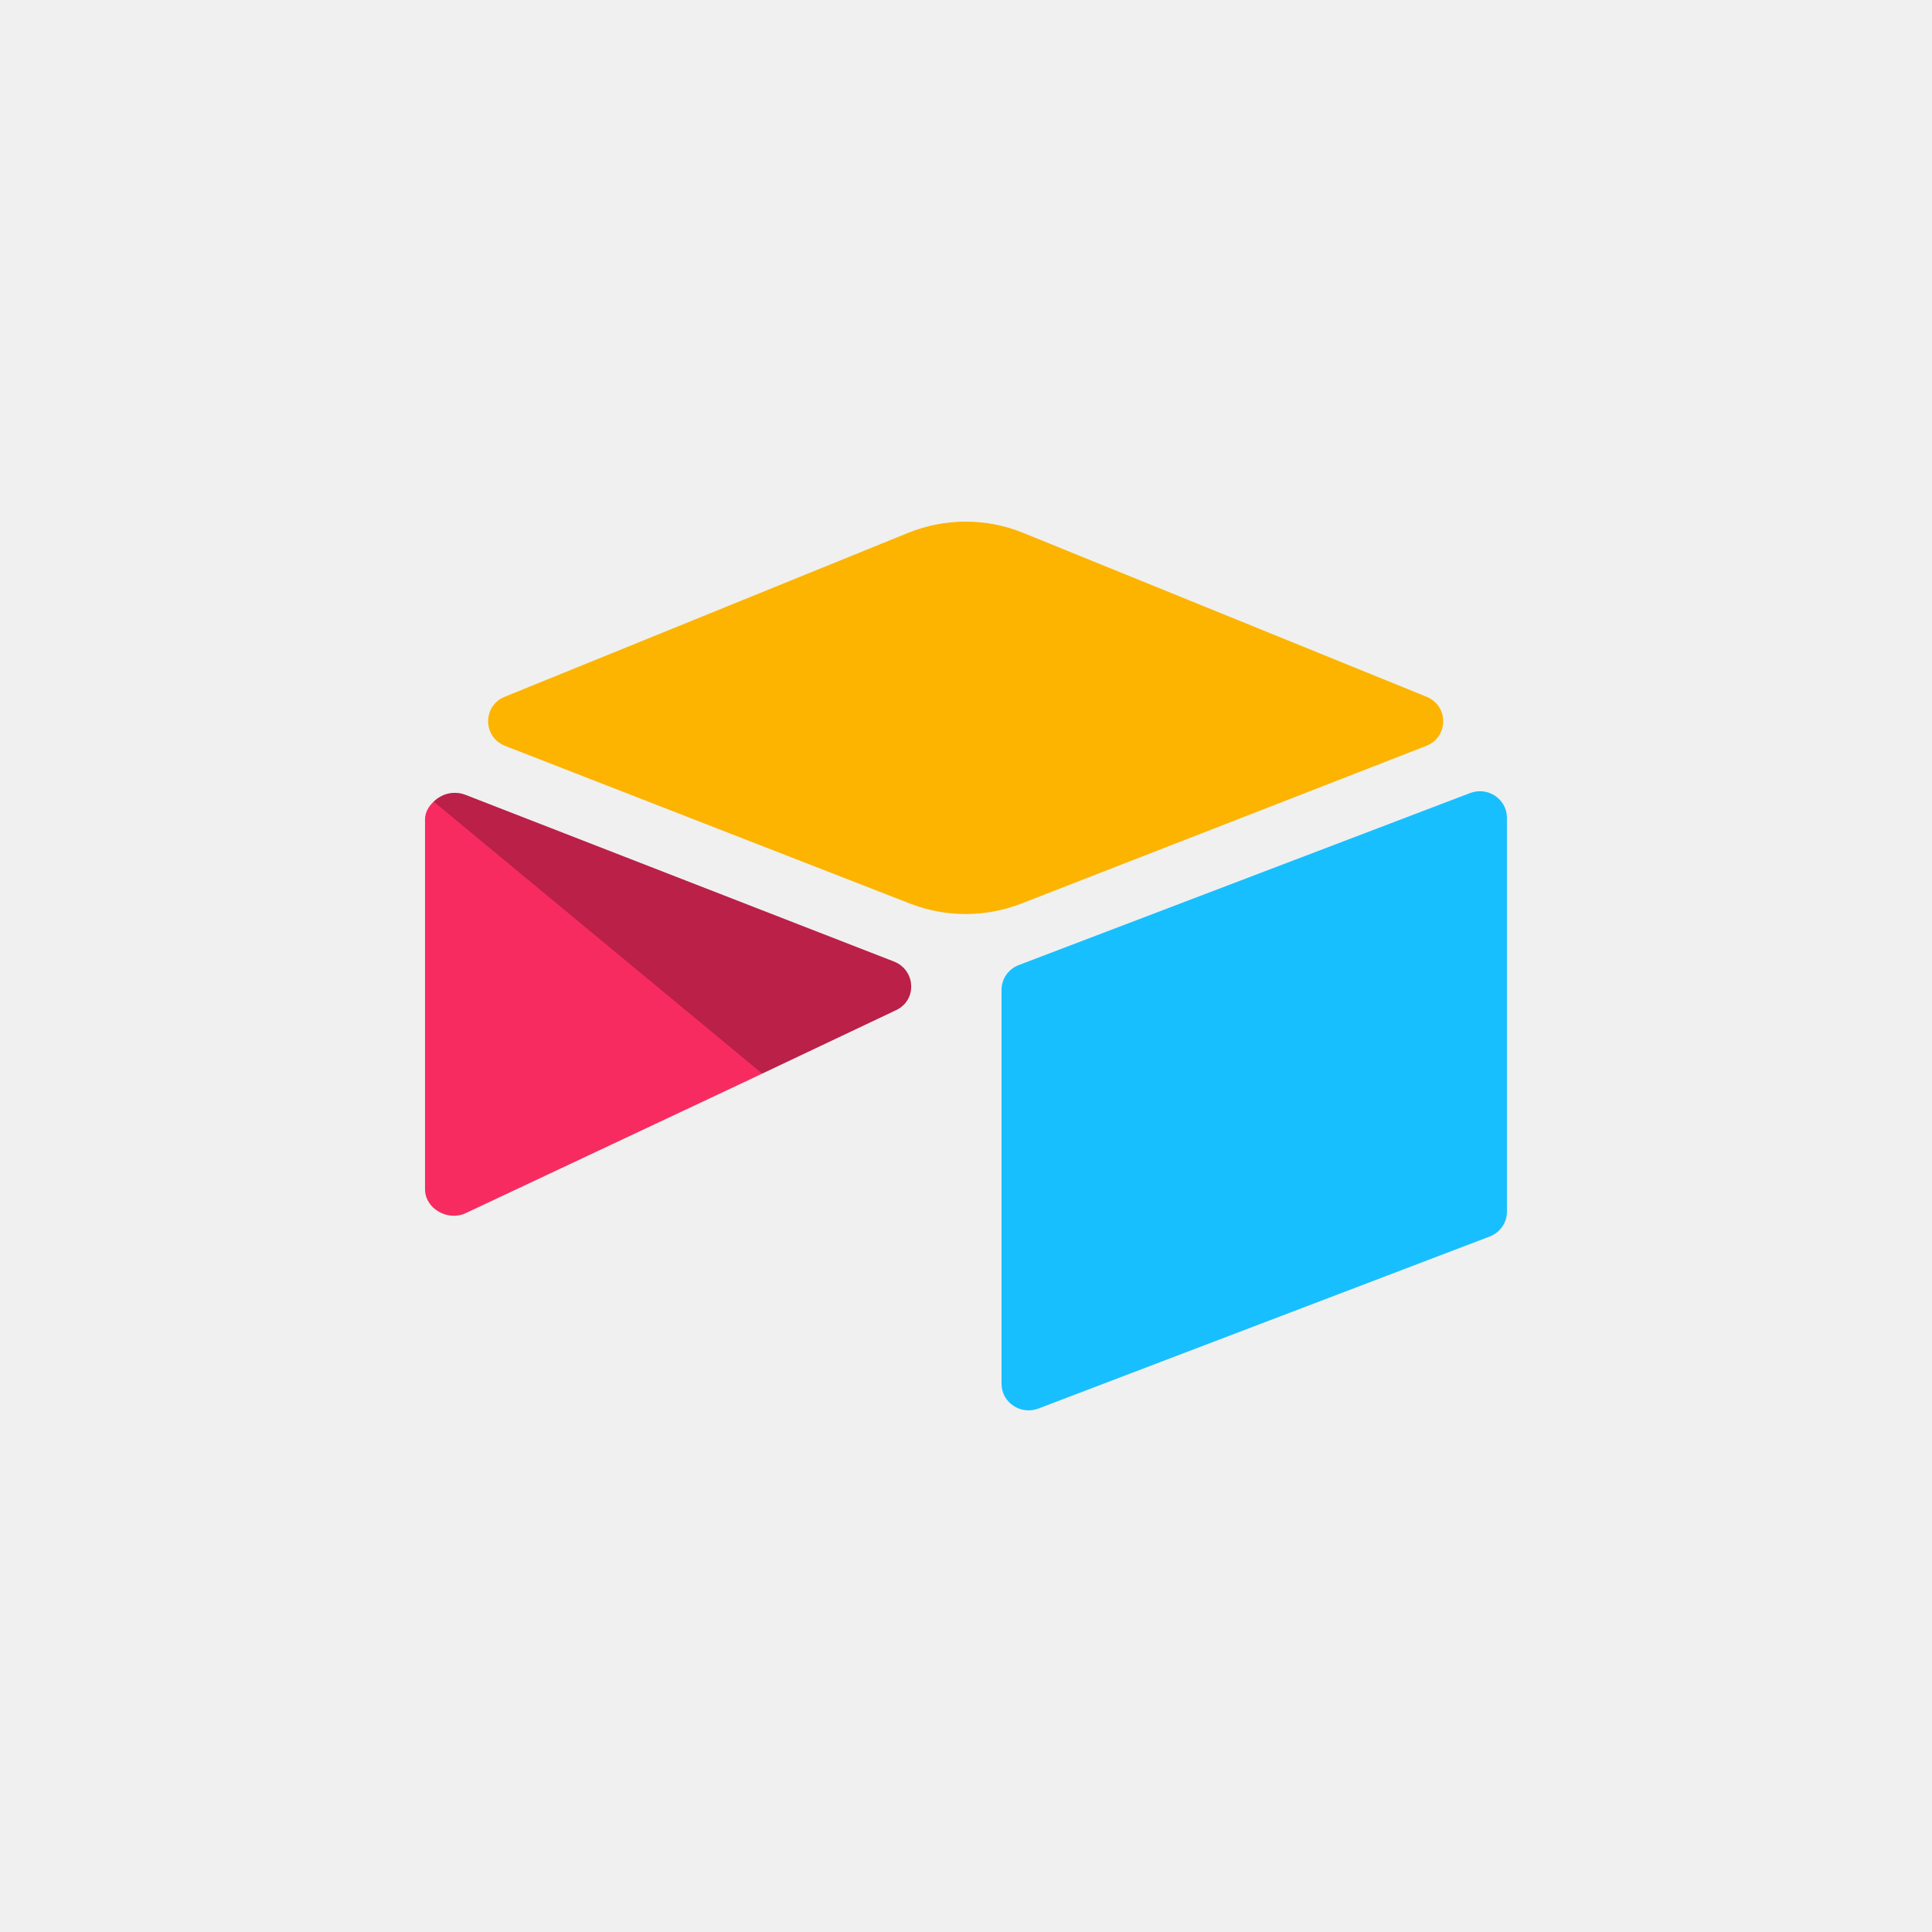
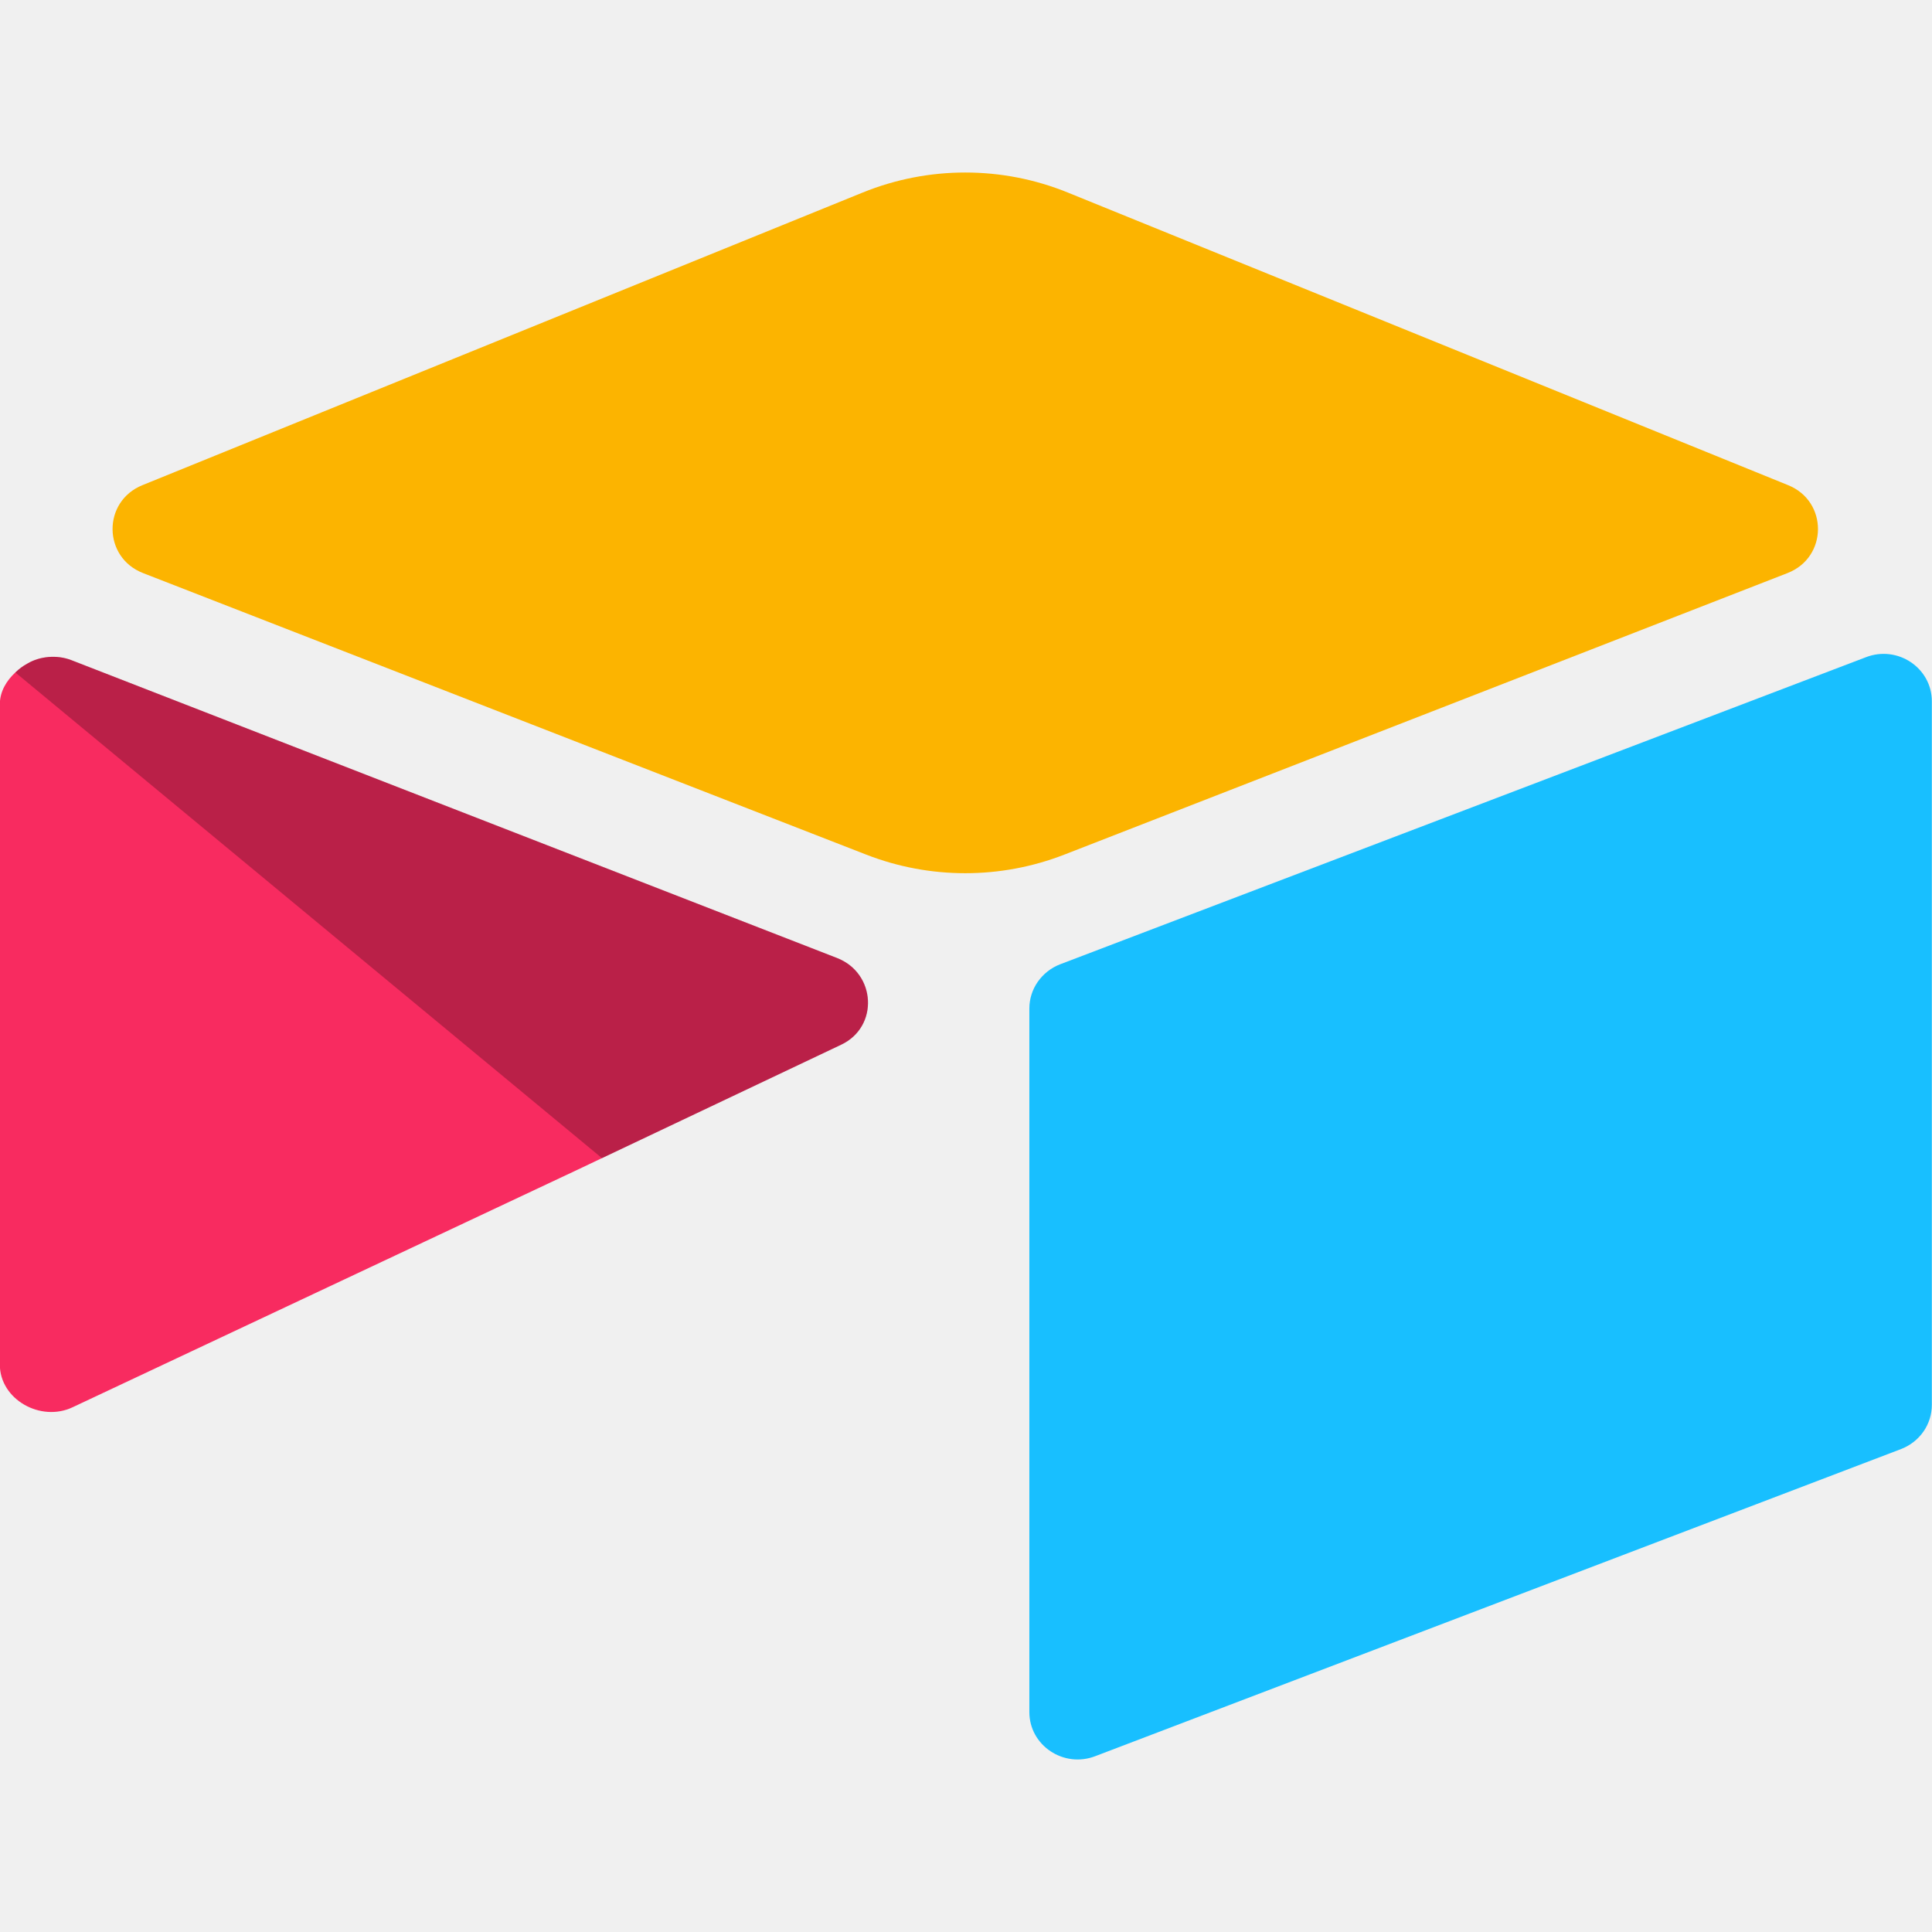
- <svg xmlns="http://www.w3.org/2000/svg" width="64" height="64" viewBox="0 0 64 64" fill="none">
-   <path d="M30.085 17.651L16.723 23.08C15.979 23.382 15.988 24.419 16.736 24.71L30.153 29.935C31.332 30.393 32.645 30.393 33.824 29.935L47.242 24.71C47.99 24.419 47.998 23.382 47.254 23.08L33.892 17.651C32.674 17.156 31.304 17.156 30.085 17.651Z" fill="#FCB400" />
-   <path d="M33.177 32.788V45.841C33.177 46.46 33.815 46.886 34.402 46.658L49.354 40.959C49.52 40.894 49.663 40.782 49.764 40.635C49.865 40.49 49.919 40.318 49.919 40.142V27.09C49.919 26.469 49.281 26.043 48.693 26.273L33.742 31.971C33.575 32.036 33.433 32.149 33.331 32.294C33.231 32.44 33.177 32.612 33.177 32.788Z" fill="#18BFFF" />
-   <path d="M29.686 33.461L25.248 35.564L24.798 35.779L15.431 40.185C14.838 40.467 14.079 40.041 14.079 39.394V27.144C14.079 26.91 14.202 26.707 14.366 26.555C14.433 26.489 14.509 26.433 14.592 26.388C14.816 26.256 15.135 26.22 15.407 26.326L29.611 31.852C30.333 32.134 30.39 33.127 29.686 33.461Z" fill="#F82B60" />
-   <path d="M29.686 33.461L25.248 35.564L14.366 26.555C14.433 26.489 14.509 26.433 14.592 26.388C14.816 26.256 15.135 26.22 15.407 26.326L29.611 31.852C30.333 32.134 30.39 33.127 29.686 33.461Z" fill="black" fill-opacity="0.25" />
+ <svg xmlns="http://www.w3.org/2000/svg" width="24" height="24" viewBox="0 0 24 24" fill="none">
+   <g clip-path="url(#clip0_1868_35355)">
+     <path d="M10.716 2.392L1.769 6.027C1.271 6.229 1.276 6.924 1.777 7.119L10.762 10.617C11.551 10.924 12.43 10.924 13.22 10.617L22.205 7.119C22.706 6.924 22.711 6.229 22.213 6.027L13.265 2.392C12.45 2.06 11.533 2.06 10.716 2.392Z" fill="#FCB400" />
+     <path d="M12.787 12.528V21.268C12.787 21.683 13.214 21.968 13.608 21.815L23.62 17.999C23.731 17.955 23.827 17.88 23.895 17.782C23.962 17.685 23.998 17.57 23.998 17.452V8.712C23.998 8.296 23.571 8.011 23.177 8.165L13.166 11.98C13.054 12.024 12.959 12.1 12.891 12.197C12.823 12.295 12.787 12.41 12.787 12.528Z" fill="#18BFFF" />
+     <path d="M10.448 12.978L7.477 14.387L7.176 14.53L0.903 17.481C0.506 17.67 -0.002 17.385 -0.002 16.951V8.749C-0.002 8.591 0.08 8.456 0.19 8.354C0.235 8.31 0.286 8.272 0.342 8.242C0.492 8.153 0.705 8.13 0.887 8.201L10.398 11.901C10.882 12.09 10.92 12.755 10.448 12.978Z" fill="#F82B60" />
+     <path d="M10.45 12.978L7.478 14.387L0.191 8.354C0.236 8.31 0.287 8.272 0.343 8.242C0.493 8.153 0.706 8.13 0.889 8.201L10.4 11.901C10.883 12.09 10.921 12.755 10.45 12.978Z" fill="black" fill-opacity="0.25" />
+   </g>
+   <defs>
+     <clipPath id="clip0_1868_35355">
+       <rect width="24" height="24" fill="white" />
+     </clipPath>
+   </defs>
</svg>
